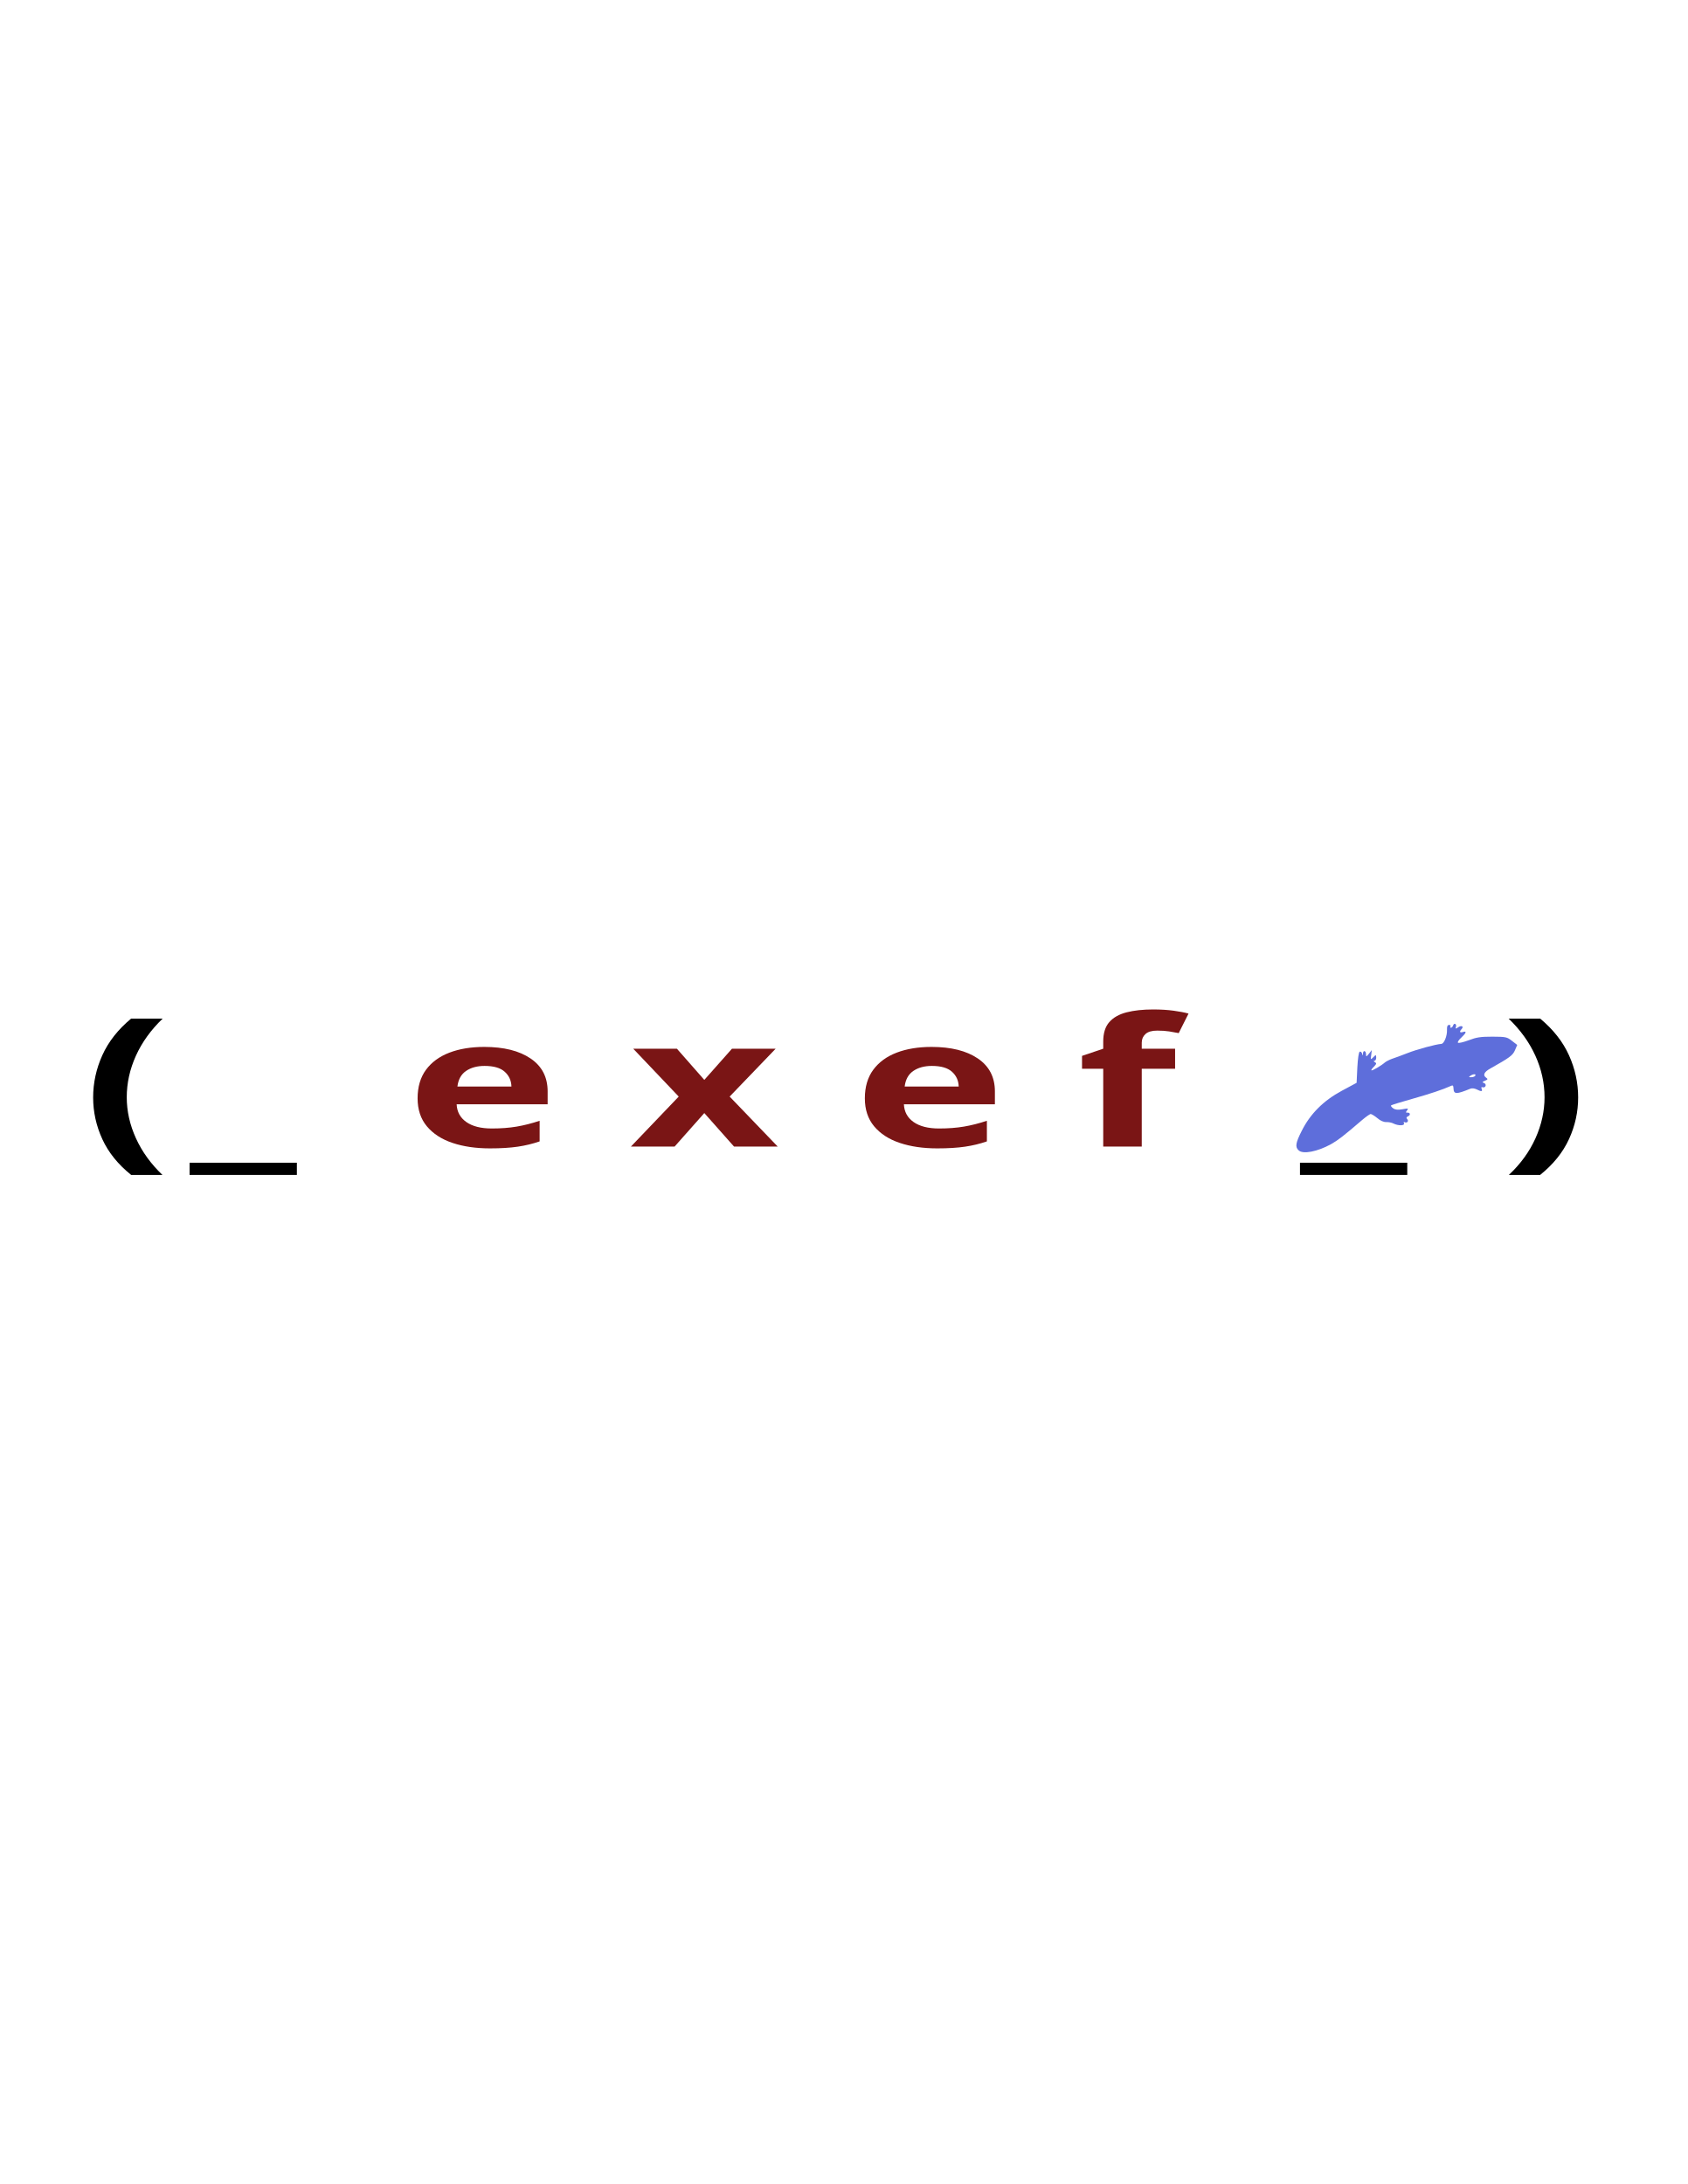
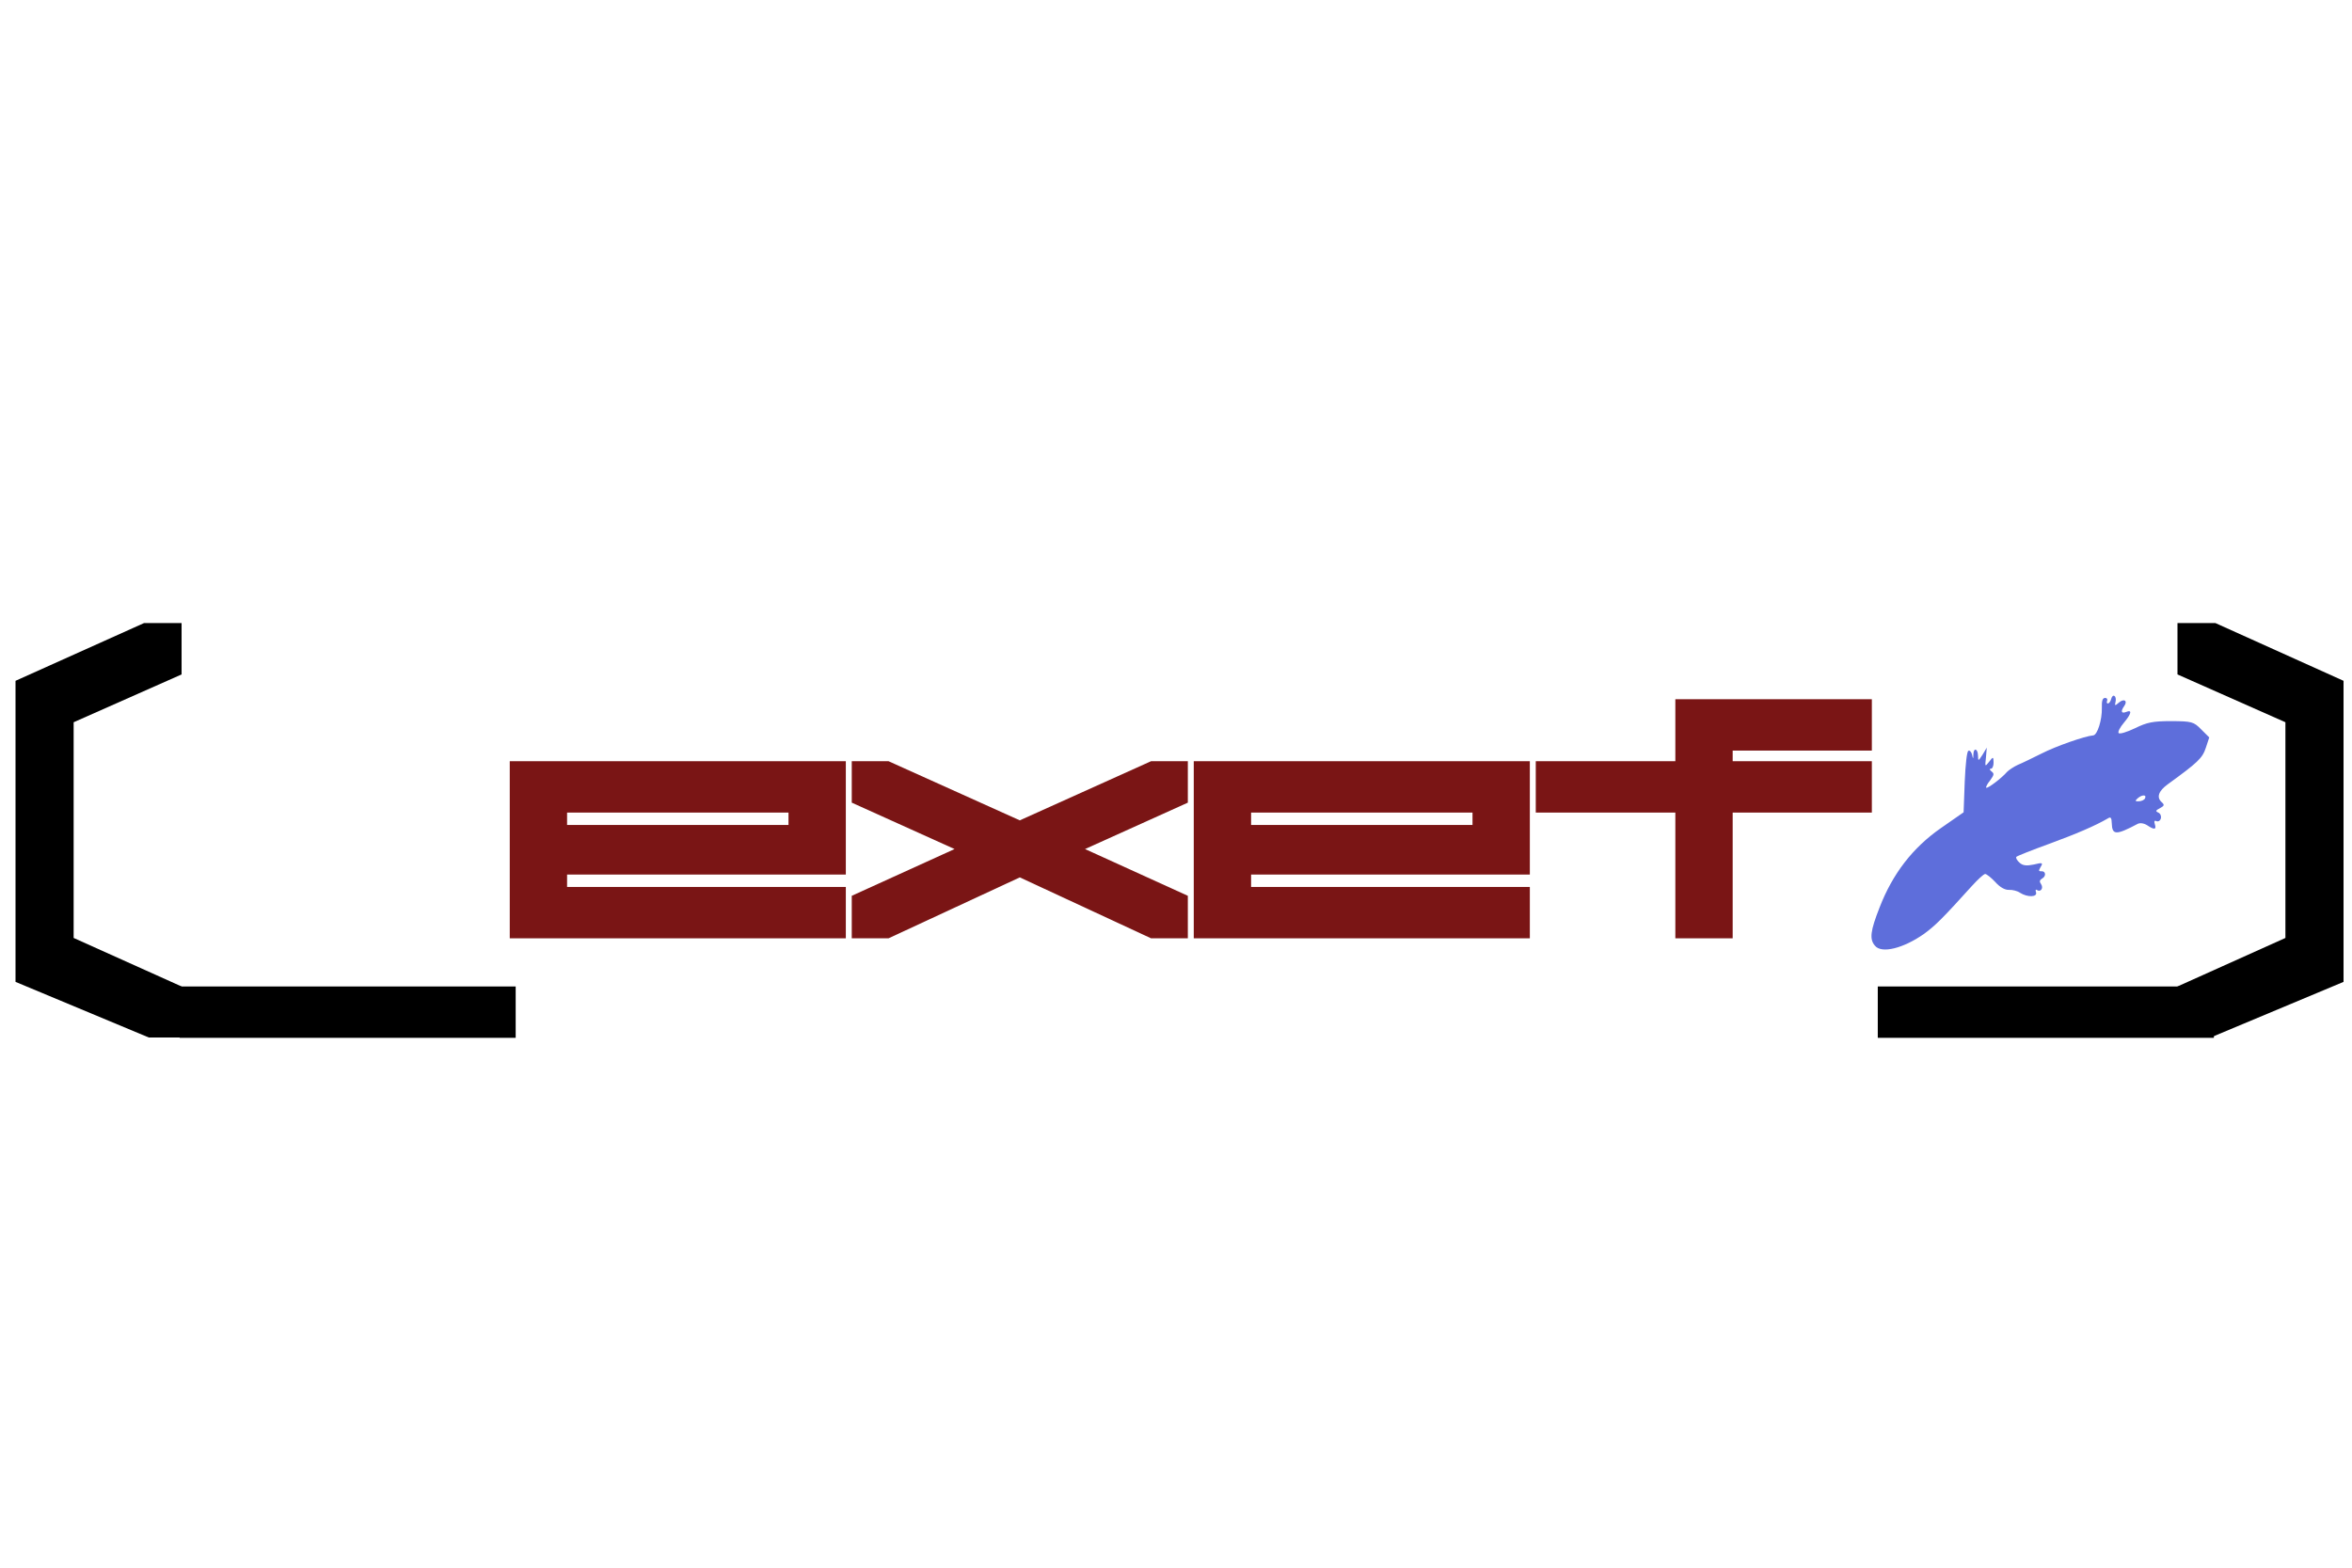
- <svg xmlns="http://www.w3.org/2000/svg" width="100%" height="100%" viewBox="0 0 2550 3300" version="1.1" xml:space="preserve" style="fill-rule:evenodd;clip-rule:evenodd;stroke-linejoin:round;stroke-miterlimit:2;">
-   <g id="baby_hellbender" transform="matrix(2.16732,-0.0810652,0.0810652,2.16732,2124.2,1641.15)">
-     <g id="Layer1">
-       <g id="baby_hellbender1" transform="matrix(1,0,0,1,-80,-45.5)">
-         <g id="layer101">
-           <path d="M3.6,87.4C1.1,85 1.7,82.1 6.2,74C12.6,62.3 22.1,53.5 35.1,47.1L45.7,41.9L46.6,31.3C47.2,24.8 48,20.5 48.7,20.3C49.3,20.1 50,20.7 50.3,21.7C50.7,23.4 50.8,23.4 50.9,21.8C51,19.2 53,19.6 53,22.1C53,24.2 53,24.2 55.1,21.9L57.1,19.5L56.6,22.9C56,26.3 56,26.3 58,24.5C59.9,22.7 60,22.8 60,24.8C60,26 59.4,27 58.8,27C57.9,27 58,27.3 59,28C60.2,28.8 60.1,29.2 58.2,31.1C56.9,32.2 56.1,33.4 56.3,33.6C56.8,34.1 63.5,30.5 66,28.4C66.8,27.8 69.1,26.7 71,26.1C72.9,25.6 77.9,23.9 82,22.5C88.5,20.2 101.9,17.1 105.7,17C107.6,17 110,11.6 110,7.5C110,5 110.4,4 111.6,4C112.4,4 112.8,4.5 112.5,5C112.2,5.6 112.3,6 112.8,6C113.4,6 114.1,5.3 114.4,4.4C114.7,3.6 115.4,3.1 115.9,3.5C116.5,3.8 116.6,4.8 116.3,5.6C115.8,7 116,7 117.8,5.9C120.2,4.4 122,5.4 120.2,7.2C118.4,9 118.8,9.9 121,9.3C123.9,8.5 123.4,10 119.8,13.1C118,14.6 116.9,16.2 117.3,16.6C117.7,17.1 121.1,16.4 124.8,15.2C130.4,13.3 133.1,13 141.4,13.3C150.8,13.7 151.6,13.9 154.9,16.7L158.5,19.7L156.8,23.3C155.1,26.9 153,28.3 139,35.5C134.7,37.7 133.6,39.9 136,41.7C137.3,42.7 137.2,43 135.1,43.8C133.1,44.5 133,44.8 134.3,45.3C135.3,45.7 135.7,46.6 135.4,47.4C135.1,48.2 134.2,48.6 133.4,48.3C132.4,47.9 132.2,48.3 132.6,49.4C133.3,51.3 132.3,51.4 129.1,49.6C127.6,48.8 125.8,48.5 124.6,49C114.8,52.6 113,52.5 113,48.3C113,46.3 112.6,45.9 111.3,46.5C105.4,48.9 96.8,51.4 84.1,54.5C76.2,56.4 69.5,58.2 69.1,58.5C68.8,58.9 69.4,59.8 70.5,60.6C71.9,61.7 73.7,61.9 76.9,61.5C80.9,60.9 81.3,61 80.1,62.4C79,63.8 79,64 80.4,64C82.4,64 82.5,65.9 80.5,66.6C79.4,67.1 79.2,67.6 80,68.5C81.2,70 79.7,71.5 78,70.5C77.5,70.2 77.3,70.5 77.6,71.3C78.3,73.1 73.6,73 70.3,71.2C69.1,70.5 66.9,70 65.3,70C63.5,70 61.2,68.9 59.2,67C57.4,65.4 55.3,64 54.7,64C54,64 51.3,65.8 48.5,68C34.9,78.8 31.4,81.3 26.2,84C16.6,88.8 6.5,90.4 3.6,87.4ZM128.5,40C129.3,38.7 127,38.7 125,40C123.8,40.8 123.9,41 125.7,41C126.9,41 128.2,40.6 128.5,40Z" style="fill:rgb(94,110,219);fill-rule:nonzero;" />
+ <svg xmlns="http://www.w3.org/2000/svg" width="100%" height="100%" viewBox="0 0 450 300" version="1.1" xml:space="preserve" style="fill-rule:evenodd;clip-rule:evenodd;stroke-linejoin:round;stroke-miterlimit:2;">
+   <g transform="matrix(1.21481,0,0,2.01809,-53.1507,-171.55)">
+     <g id="baby_hellbender">
+       <g id="Layer1">
+         <g id="baby_hellbender1">
+           <g id="layer101">
+             <path d="M339.051,174.684C338.157,174.064 338.326,173.278 339.777,171.056C341.837,167.848 345.006,165.388 349.415,163.537L353.01,162.033L353.184,159.176C353.307,157.423 353.528,156.259 353.768,156.198C353.972,156.139 354.222,156.293 354.339,156.558C354.499,157.011 354.533,157.01 354.547,156.579C354.548,155.88 355.244,155.967 355.277,156.639C355.304,157.203 355.304,157.203 356,156.564L356.66,155.899L356.531,156.818C356.367,157.737 356.367,157.737 357.035,157.234C357.669,156.731 357.704,156.757 357.73,157.294C357.746,157.617 357.551,157.891 357.344,157.897C357.033,157.906 357.071,157.986 357.426,158.164C357.851,158.367 357.822,158.475 357.19,159.005C356.755,159.314 356.494,159.644 356.565,159.696C356.745,159.825 359.013,158.791 359.85,158.201C360.119,158.032 360.899,157.713 361.548,157.533C362.198,157.379 363.904,156.872 365.302,156.455C367.518,155.771 372.108,154.804 373.42,154.739C374.077,154.719 374.836,153.244 374.783,152.142C374.751,151.471 374.876,151.198 375.291,151.186C375.567,151.178 375.712,151.308 375.615,151.445C375.519,151.61 375.558,151.716 375.731,151.711C375.939,151.705 376.171,151.51 376.263,151.265C376.357,151.047 376.592,150.906 376.77,151.008C376.981,151.083 377.029,151.35 376.935,151.568C376.781,151.95 376.85,151.948 377.458,151.634C378.267,151.207 378.902,151.457 378.304,151.959C377.705,152.461 377.855,152.699 378.607,152.516C379.599,152.271 379.446,152.68 378.242,153.549C377.639,153.97 377.28,154.411 377.423,154.515C377.568,154.645 378.734,154.423 379.997,154.063C381.907,153.496 382.836,153.388 385.708,153.385C388.961,153.398 389.24,153.444 390.416,154.163L391.699,154.933L391.158,155.918C390.617,156.903 389.91,157.3 385.165,159.375C383.708,160.01 383.356,160.612 384.209,161.072C384.671,161.327 384.64,161.409 383.925,161.645C383.243,161.853 383.212,161.935 383.668,162.056C384.019,162.154 384.169,162.392 384.075,162.61C383.982,162.828 383.676,162.944 383.396,162.872C383.045,162.774 382.981,162.884 383.134,163.175C383.4,163.679 383.056,163.716 381.927,163.264C381.398,163.064 380.772,163.002 380.364,163.148C377.025,164.214 376.401,164.205 376.347,163.077C376.321,162.539 376.178,162.436 375.736,162.61C373.729,163.314 370.79,164.072 366.441,165.033C363.736,165.623 361.444,166.174 361.31,166.259C361.212,166.369 361.431,166.605 361.821,166.809C362.319,167.091 362.943,167.126 364.044,166.987C365.418,166.785 365.558,166.808 365.161,167.196C364.799,167.584 364.802,167.637 365.286,167.623C365.977,167.603 366.036,168.113 365.354,168.321C364.98,168.466 364.918,168.603 365.206,168.837C365.64,169.228 365.141,169.646 364.54,169.394C364.364,169.319 364.299,169.401 364.413,169.613C364.678,170.09 363.052,170.11 361.889,169.66C361.465,169.484 360.699,169.371 360.146,169.388C359.524,169.406 358.715,169.133 357.999,168.643C357.357,168.231 356.613,167.876 356.406,167.882C356.164,167.889 355.254,168.4 354.315,169.019C349.755,172.058 348.578,172.765 346.816,173.543C343.561,174.929 340.092,175.461 339.051,174.684ZM381.595,160.69C381.855,160.333 381.06,160.356 380.386,160.725C379.982,160.953 380.019,161.005 380.641,160.987C381.056,160.975 381.5,160.855 381.595,160.69Z" style="fill:rgb(94,110,219);fill-rule:nonzero;" />
+           </g>
        </g>
      </g>
-       <g id="baby_hellbender2">
-             </g>
+     </g>
+     <g>
+       <path d="M46.197,178.112L46.197,149.564L66.435,144.089L72.35,144.089L72.35,148.959L55.35,153.493L55.35,173.947L72.35,178.548L72.35,183.385L67.182,183.385L46.197,178.112Z" style="fill-rule:nonzero;" />
+       <rect x="72.039" y="178.548" width="52.93" height="4.87" />
+       <path d="M124.036,173.981L124.036,157.188L176.966,157.188L176.966,167.935L133.065,167.935L133.065,169.111L176.966,169.111L176.966,173.981L124.036,173.981ZM133.065,163.233L167.937,163.233L167.937,162.058L133.065,162.058L133.065,163.233Z" style="fill:rgb(122,21,21);fill-rule:nonzero;" />
+       <path d="M177.9,173.981L177.9,169.95L194.091,165.517L177.9,161.117L177.9,157.188L183.691,157.188L204.365,162.796L225.039,157.188L230.831,157.188L230.831,161.117L214.64,165.517L230.831,169.95L230.831,173.981L225.039,173.981L204.365,168.204L183.691,173.981L177.9,173.981Z" style="fill:rgb(122,21,21);fill-rule:nonzero;" />
+       <g>
+         <path d="M231.764,173.981L231.764,157.188L284.694,157.188L284.694,167.935L240.793,167.935L240.793,169.111L284.694,169.111L284.694,173.981L231.764,173.981ZM240.793,163.233L275.665,163.233L275.665,162.058L240.793,162.058L240.793,163.233Z" style="fill:rgb(122,21,21);fill-rule:nonzero;" />
+         <path d="M285.629,162.058L285.629,157.188L307.61,157.188L307.61,151.31L338.559,151.31L338.559,156.18L316.64,156.18L316.64,157.188L338.559,157.188L338.559,162.058L316.64,162.058L316.64,173.981L307.61,173.981L307.61,162.058L285.629,162.058Z" style="fill:rgb(122,21,21);fill-rule:nonzero;" />
+       </g>
+       <rect x="339.493" y="178.548" width="52.93" height="4.87" />
+       <path d="M412.848,178.112L391.925,183.385L386.694,183.385L386.694,178.548L403.694,173.947L403.694,153.493L386.694,148.959L386.694,144.089L392.672,144.089L412.848,149.564L412.848,178.112Z" style="fill-rule:nonzero;" />
    </g>
  </g>
-   <g transform="matrix(0.606991,0,0,0.420939,-243.606,1184.16)">
-     <text x="607.428px" y="1302.62px" style="font-family:'FerriteCoreDX-Black', 'Ferrite Core DX';font-weight:900;font-size:643.488px;">(</text>
-     <text x="874.476px" y="1302.62px" style="font-family:'FerriteCoreDX-Black', 'Ferrite Core DX';font-weight:900;font-size:643.488px;">_</text>
-     <text x="1411.79px" y="1302.62px" style="font-family:'FerriteCoreDX-Black', 'Ferrite Core DX';font-weight:900;font-size:643.488px;fill:rgb(122,21,21);">e</text>
-     <text x="1968.41px" y="1302.62px" style="font-family:'FerriteCoreDX-Black', 'Ferrite Core DX';font-weight:900;font-size:643.488px;fill:rgb(122,21,21);">x</text>
-     <text x="2525.02px" y="1302.62px" style="font-family:'FerriteCoreDX-Black', 'Ferrite Core DX';font-weight:900;font-size:643.488px;fill:rgb(122,21,21);">e<tspan x="3081.64px " y="1302.62px ">f</tspan>
-     </text>
-     <text x="3638.26px" y="1302.62px" style="font-family:'FerriteCoreDX-Black', 'Ferrite Core DX';font-weight:900;font-size:643.488px;">_</text>
-     <text x="4136.96px" y="1302.62px" style="font-family:'FerriteCoreDX-Black', 'Ferrite Core DX';font-weight:900;font-size:643.488px;">)</text>
-   </g>
</svg>
